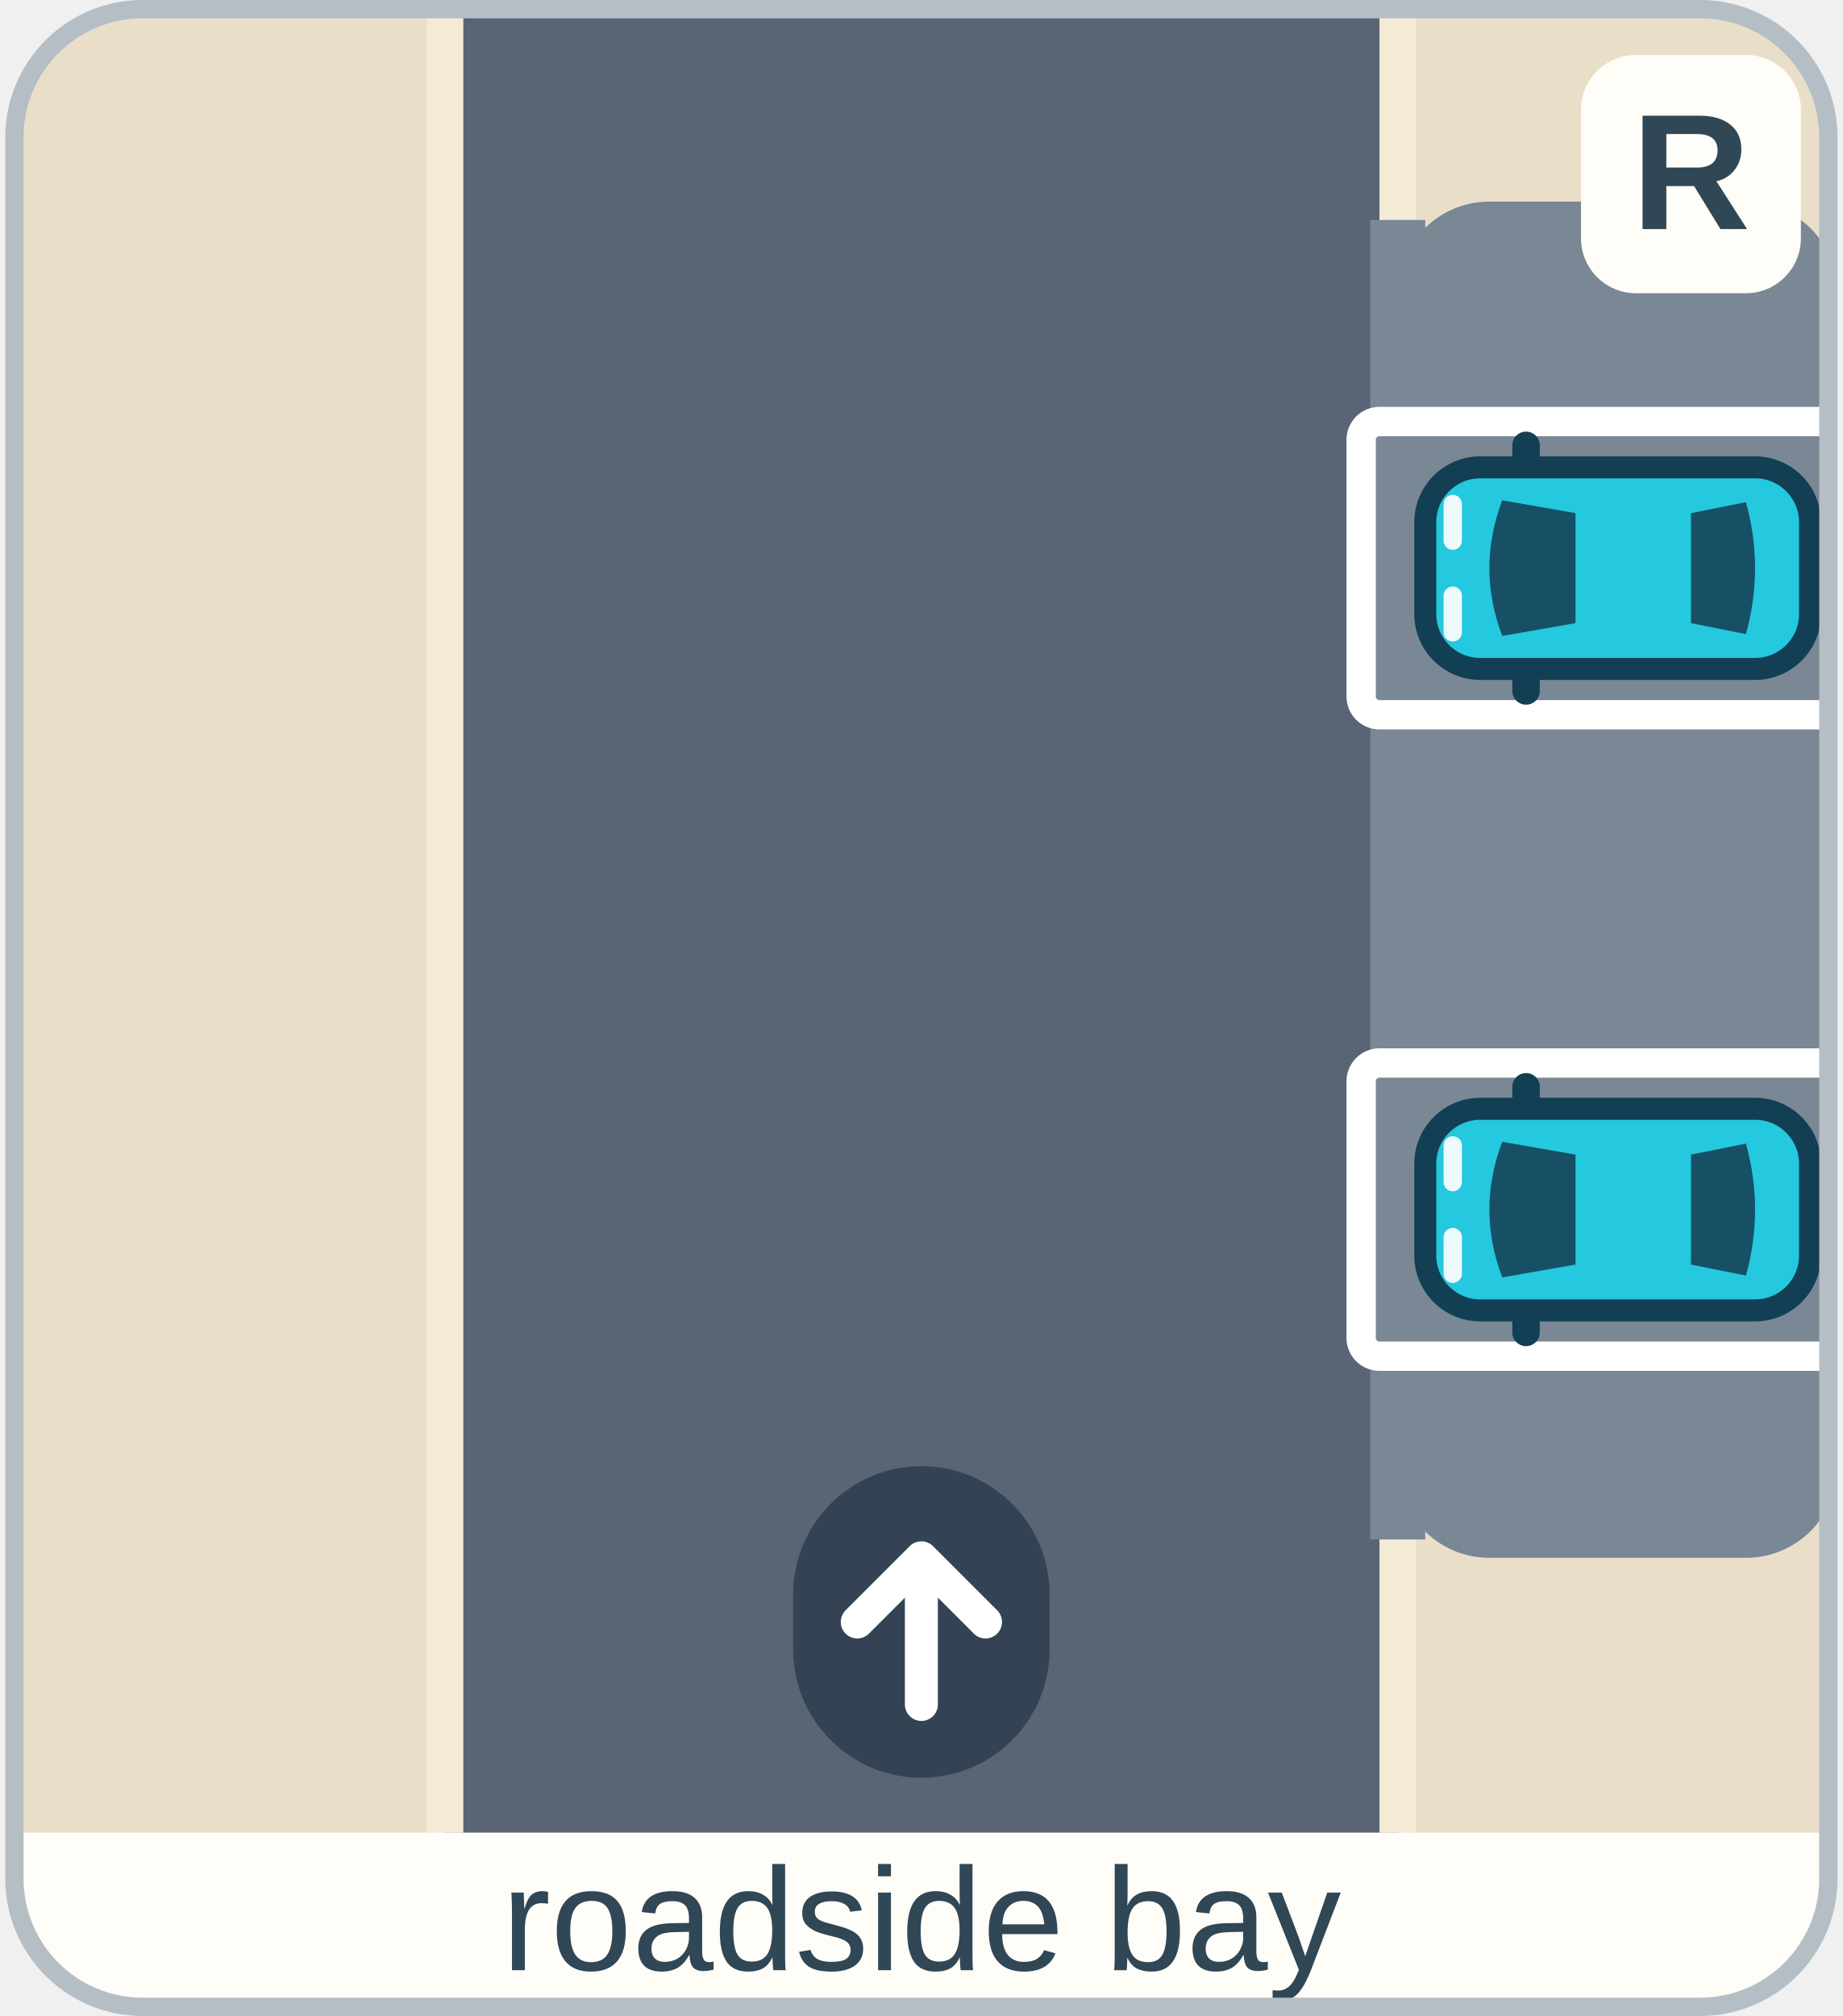
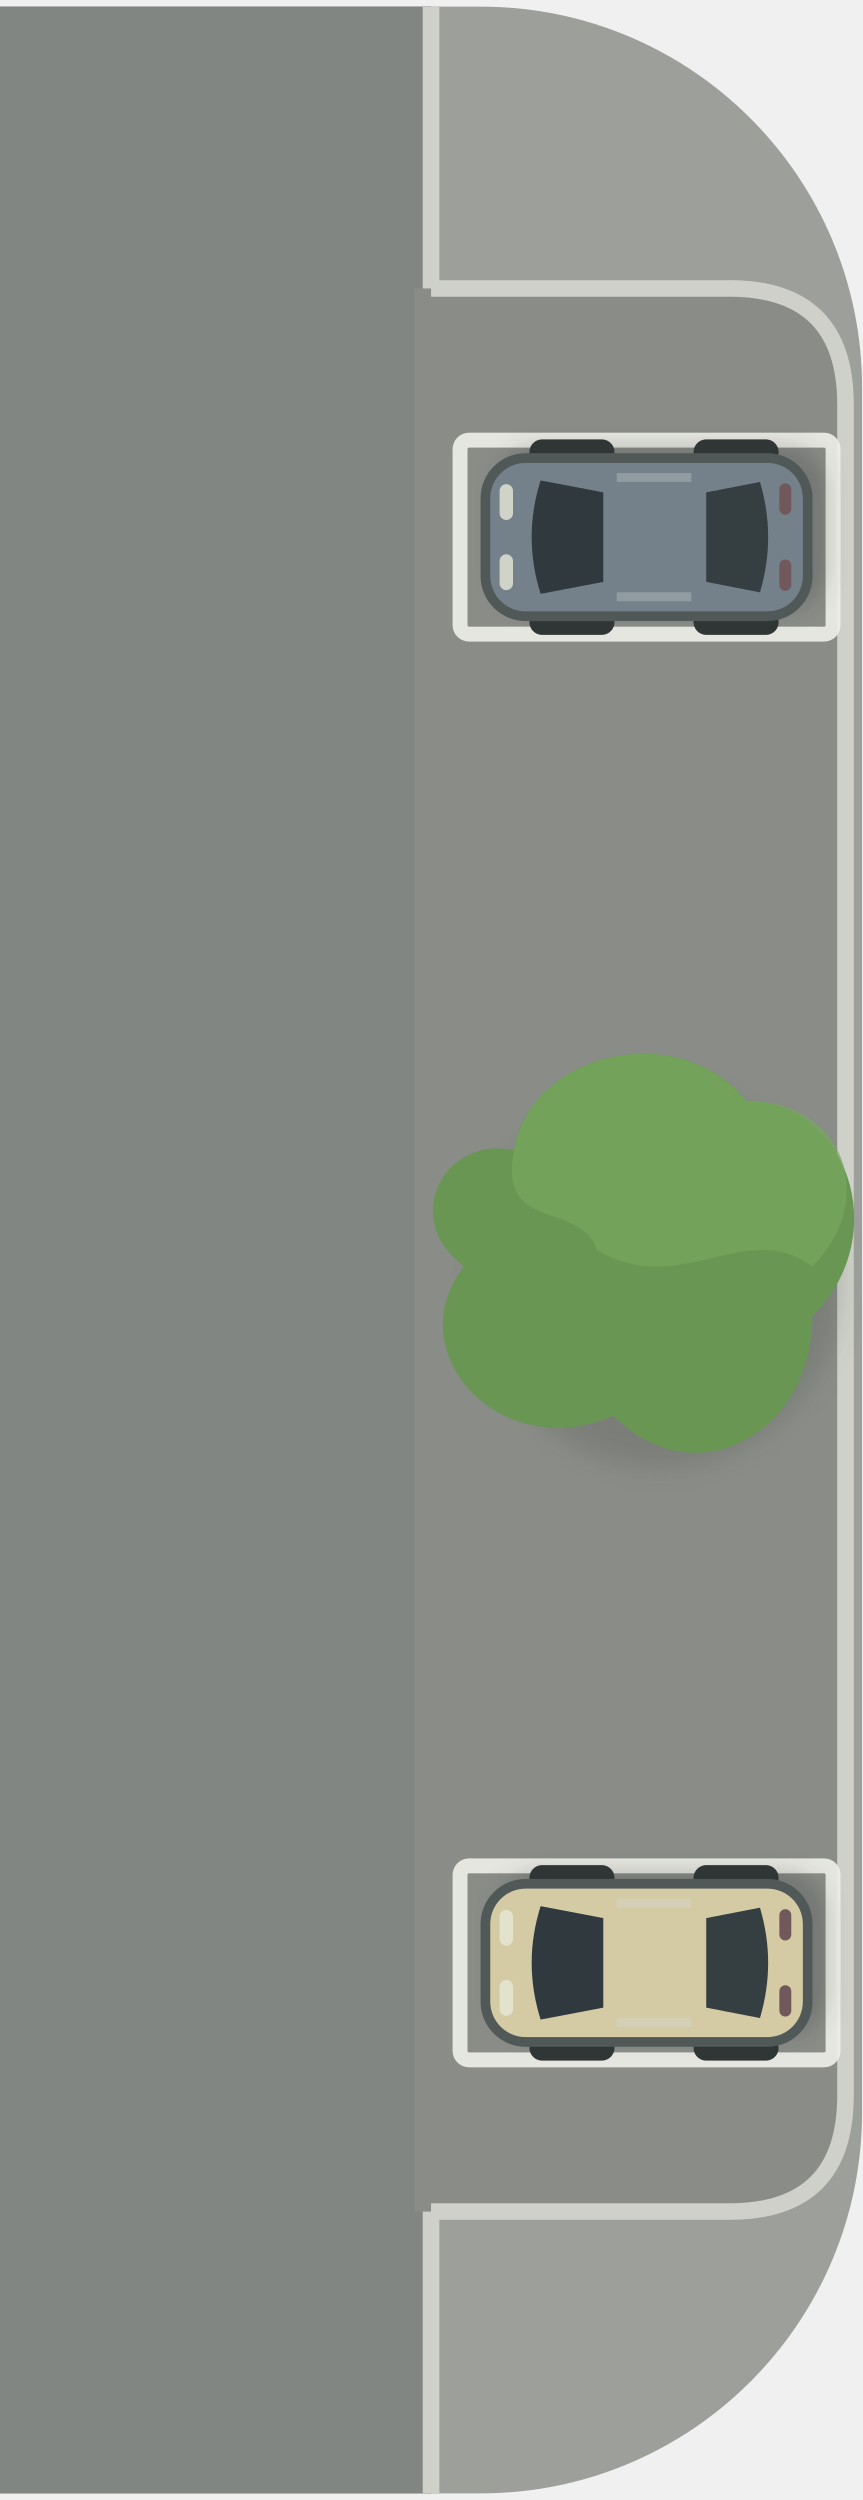
- <svg xmlns="http://www.w3.org/2000/svg" width="64" height="70" viewBox="0 0 100 110" role="img" aria-labelledby="title desc">
+ <svg xmlns="http://www.w3.org/2000/svg" width="40" height="116" viewBox="0 0 52 150" role="img" aria-labelledby="title desc">
  <style>text{font-family:Arial,Helvetica,sans-serif}</style>
  <defs>
    <clipPath id="frame">
-       <rect x="0.5" y="0.5" width="99" height="109" rx="7" />
+       <path d="M0 0H29A23 23 0 0 1 52 23V127A23 23 0 0 1 29 150H0Z" />
    </clipPath>
+     <filter id="car-shadow" x="-40%" y="-25%" width="180%" height="160%">
+       <feGaussianBlur stdDeviation="0.7" />
+     </filter>
  </defs>
  <g clip-path="url(#frame)">
-     <path d="M0 0H100V100H0Z" fill="#e9dfc9" />
-     <path d="M24 0H76V100H24Z" fill="#596575" />
-     <path d="M24 0V100M76 0V100" fill="none" stroke="#f4ebd7" stroke-width="2" />
-     <rect x="76" y="11" width="24" height="74" rx="5" fill="#7a8795" />
-     <path d="M76 12V84" stroke="#7a8795" stroke-width="3" />
-     <rect x="43" y="80" width="14" height="17" rx="7" fill="#334353" />
-     <path d="M50 93V85M46.5 88.5 50 85 53.5 88.5" fill="none" stroke="#fff" stroke-width="1.8" stroke-linecap="round" stroke-linejoin="round" />
-     <g transform="translate(88 31) rotate(-90)">
-       <rect x="-8" y="-14" width="16" height="28" rx="1" fill="none" stroke="#fff" stroke-width="1.6" />
-       <rect x="-5.5" y="-10.5" width="11" height="21" rx="3" fill="#24c8df" stroke="#123f53" stroke-width="1.2" />
-       <path d="M-3.7-6.3Q0-7.7 3.7-6.3L3-2.3H-3Z" fill="#174f65" />
-       <path d="M-3 4H3L3.6 7Q0 8-3.6 7Z" fill="#174f65" />
-       <path d="M-5.8-5H-6.7M5.8-5H6.7" stroke="#123f53" stroke-width="1.5" stroke-linecap="round" />
-       <path d="M-3.5-9H-1.5M1.5-9H3.5" stroke="#edfbff" stroke-width="1" stroke-linecap="round" />
+     <g transform="translate(52 0) scale(-1 1)">
+       <path d="M0 0H52V150H0Z" fill="#9d9f9b" />
+       <path d="M26 0H52V150H26Z" fill="#828683" />
+       <path d="M26 0V150" fill="none" stroke="#ced0c9" stroke-width="1" />
+       <path d="M27 17H8Q1 17 1 24V126Q1 133 8 133H27Z" fill="#898c87" />
+       <path d="M26 17H8Q1 17 1 24V126Q1 133 8 133H26" fill="none" stroke="#ced0c9" stroke-width="1" />
    </g>
-     <g transform="translate(88 66) rotate(-90)">
-       <rect x="-8" y="-14" width="16" height="28" rx="1" fill="none" stroke="#fff" stroke-width="1.6" />
-       <rect x="-5.5" y="-10.5" width="11" height="21" rx="3" fill="#24c8df" stroke="#123f53" stroke-width="1.2" />
-       <path d="M-3.7-6.3Q0-7.7 3.7-6.3L3-2.3H-3Z" fill="#174f65" />
-       <path d="M-3 4H3L3.6 7Q0 8-3.6 7Z" fill="#174f65" />
-       <path d="M-5.8-5H-6.7M5.8-5H6.7" stroke="#123f53" stroke-width="1.5" stroke-linecap="round" />
-       <path d="M-3.5-9H-1.5M1.5-9H3.5" stroke="#edfbff" stroke-width="1" stroke-linecap="round" />
+     <g transform="translate(39 32) rotate(-90) scale(0.9)">
+       <rect x="-6.5" y="-12.5" width="13" height="25" rx="0.6" fill="none" stroke="#f0f0e9" stroke-width="1" opacity="0.9" />
+       <rect x="-4.9" y="-10" width="11" height="22" rx="2.8" fill="#202626" opacity="0.22" filter="url(#car-shadow)" />
+       <path d="M-5.7-7V-3M5.7-7V-3M-5.7 4V8M5.7 4V8" stroke="#303636" stroke-width="1.7" stroke-linecap="round" />
+       <rect x="-5.3" y="-10.8" width="10.6" height="21.6" rx="2.7" fill="#74808a" stroke="#505958" stroke-width="0.65" />
+       <path d="M-3.8-7.1Q0-8.3 3.8-7.1L3-2.9H-3Z" fill="#30393e" />
+       <path d="M-3 4H3L3.7 7.6Q0 8.7-3.7 7.6Z" fill="#353e41" />
+       <path d="M-4-2V3M4-2V3" stroke="#d6dcda" stroke-opacity="0.3" stroke-width="0.6" />
+       <path d="M-3.1-9.4H-1.6M1.6-9.4H3.1" stroke="#e7e7d7" stroke-opacity="0.8" stroke-width="0.9" stroke-linecap="round" />
+       <path d="M-3.2 9.3H-1.9M1.9 9.3H3.2" stroke="#71585a" stroke-width="0.8" stroke-linecap="round" />
    </g>
-     <rect x="86" y="3" width="12" height="13" rx="3" fill="#fffdf8" />
-     <text x="92" y="12.5" text-anchor="middle" font-size="9" font-weight="700" fill="#304756">R</text>
-     <rect y="100" width="100" height="10" fill="#fffdf8" />
-     <text x="50" y="107.5" text-anchor="middle" font-size="8" fill="#304756">roadside bay</text>
+     <g transform="translate(39 118) rotate(-90) scale(0.9)">
+       <rect x="-6.5" y="-12.5" width="13" height="25" rx="0.6" fill="none" stroke="#f0f0e9" stroke-width="1" opacity="0.9" />
+       <rect x="-4.9" y="-10" width="11" height="22" rx="2.8" fill="#202626" opacity="0.22" filter="url(#car-shadow)" />
+       <path d="M-5.7-7V-3M5.7-7V-3M-5.7 4V8M5.7 4V8" stroke="#303636" stroke-width="1.7" stroke-linecap="round" />
+       <rect x="-5.3" y="-10.8" width="10.6" height="21.6" rx="2.7" fill="#d4cba5" stroke="#505958" stroke-width="0.65" />
+       <path d="M-3.8-7.1Q0-8.3 3.8-7.1L3-2.9H-3Z" fill="#30393e" />
+       <path d="M-3 4H3L3.7 7.6Q0 8.7-3.7 7.6Z" fill="#353e41" />
+       <path d="M-4-2V3M4-2V3" stroke="#d6dcda" stroke-opacity="0.3" stroke-width="0.6" />
+       <path d="M-3.1-9.4H-1.6M1.6-9.4H3.1" stroke="#e7e7d7" stroke-opacity="0.8" stroke-width="0.9" stroke-linecap="round" />
+       <path d="M-3.2 9.3H-1.9M1.9 9.3H3.2" stroke="#71585a" stroke-width="0.8" stroke-linecap="round" />
+     </g>
+     <g transform="translate(39 75)">
+       <ellipse cx="0.8" cy="1.6" rx="11" ry="11.5" fill="#343d30" opacity="0.17" filter="url(#car-shadow)" />
+       <path d="M-8-6C-7-12 2-14 6-9C12-9 15-1 10 4C10 11 3 15-2 10C-9 13-15 6-11 1C-15-2-12-7-8-6Z" fill="#699653" />
+       <path d="M-8-6C-7-12 2-14 6-9C12-9 14-3 10 1C6-2 2 3-3 0C-4-3-9-1-8-6Z" fill="#77a65d" opacity="0.7" />
+     </g>
  </g>
-   <rect x="0.5" y="0.5" width="99" height="109" rx="7" fill="none" stroke="#b5bec5" />
</svg>
